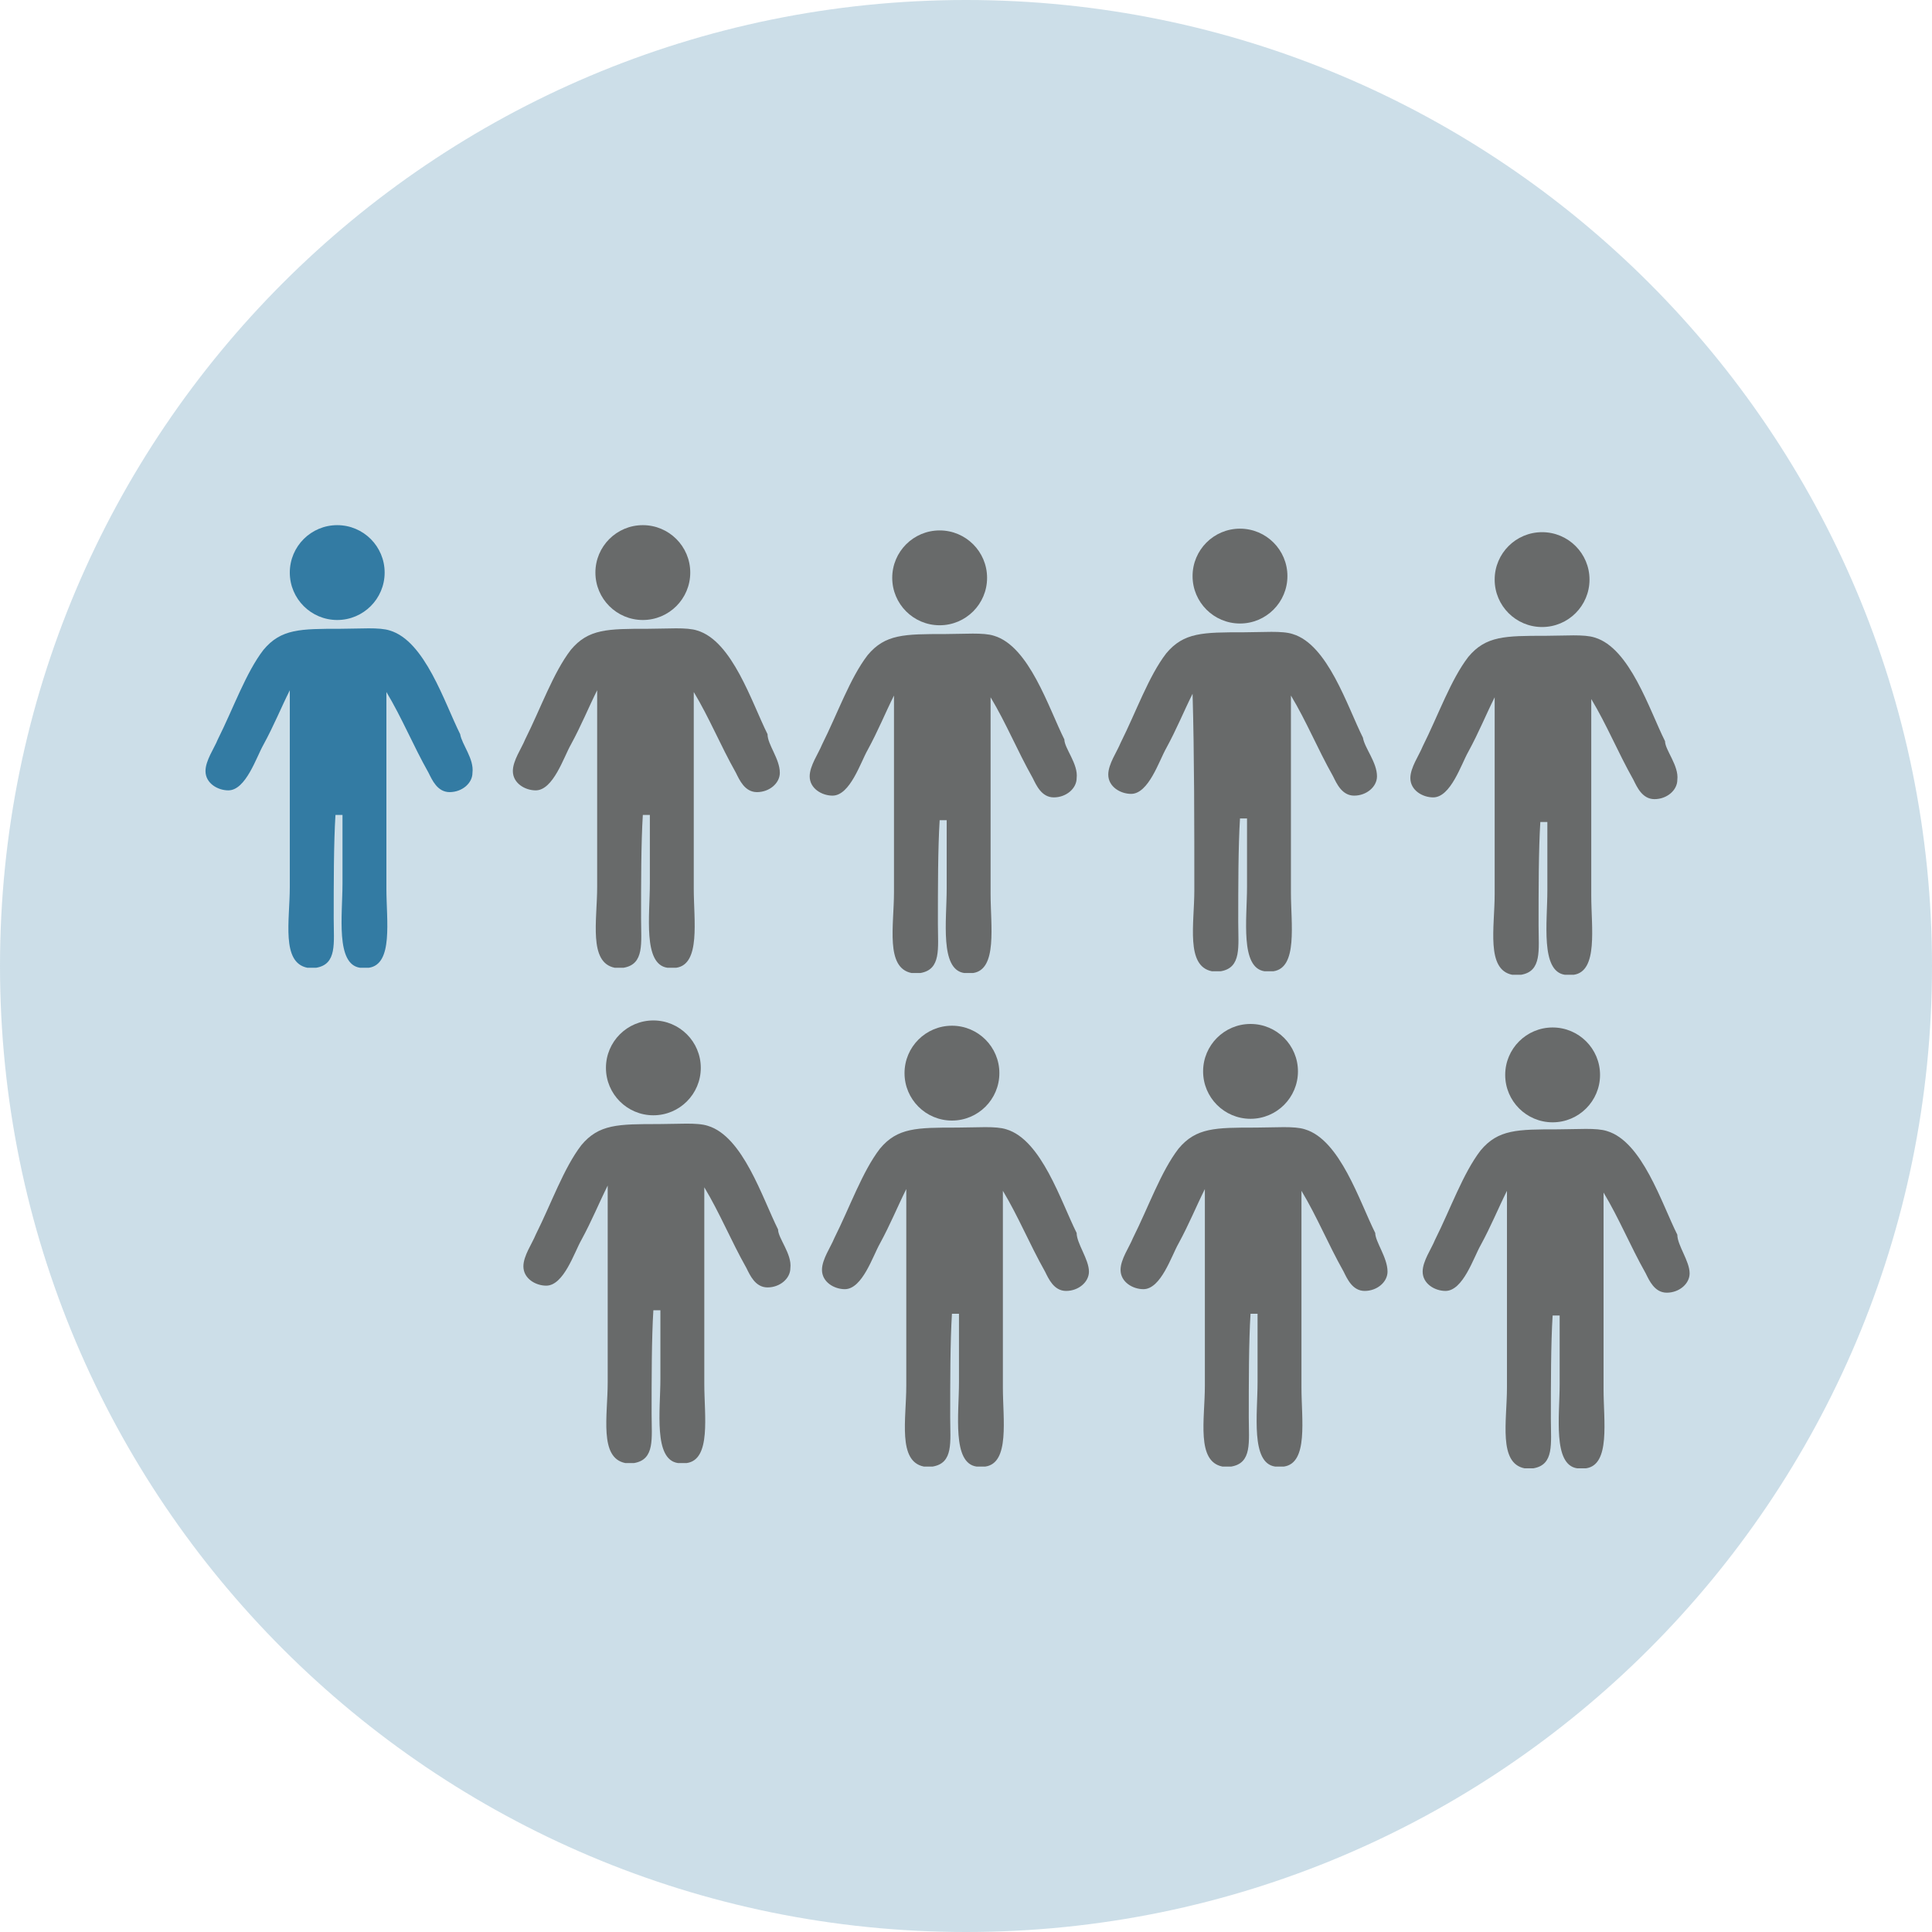
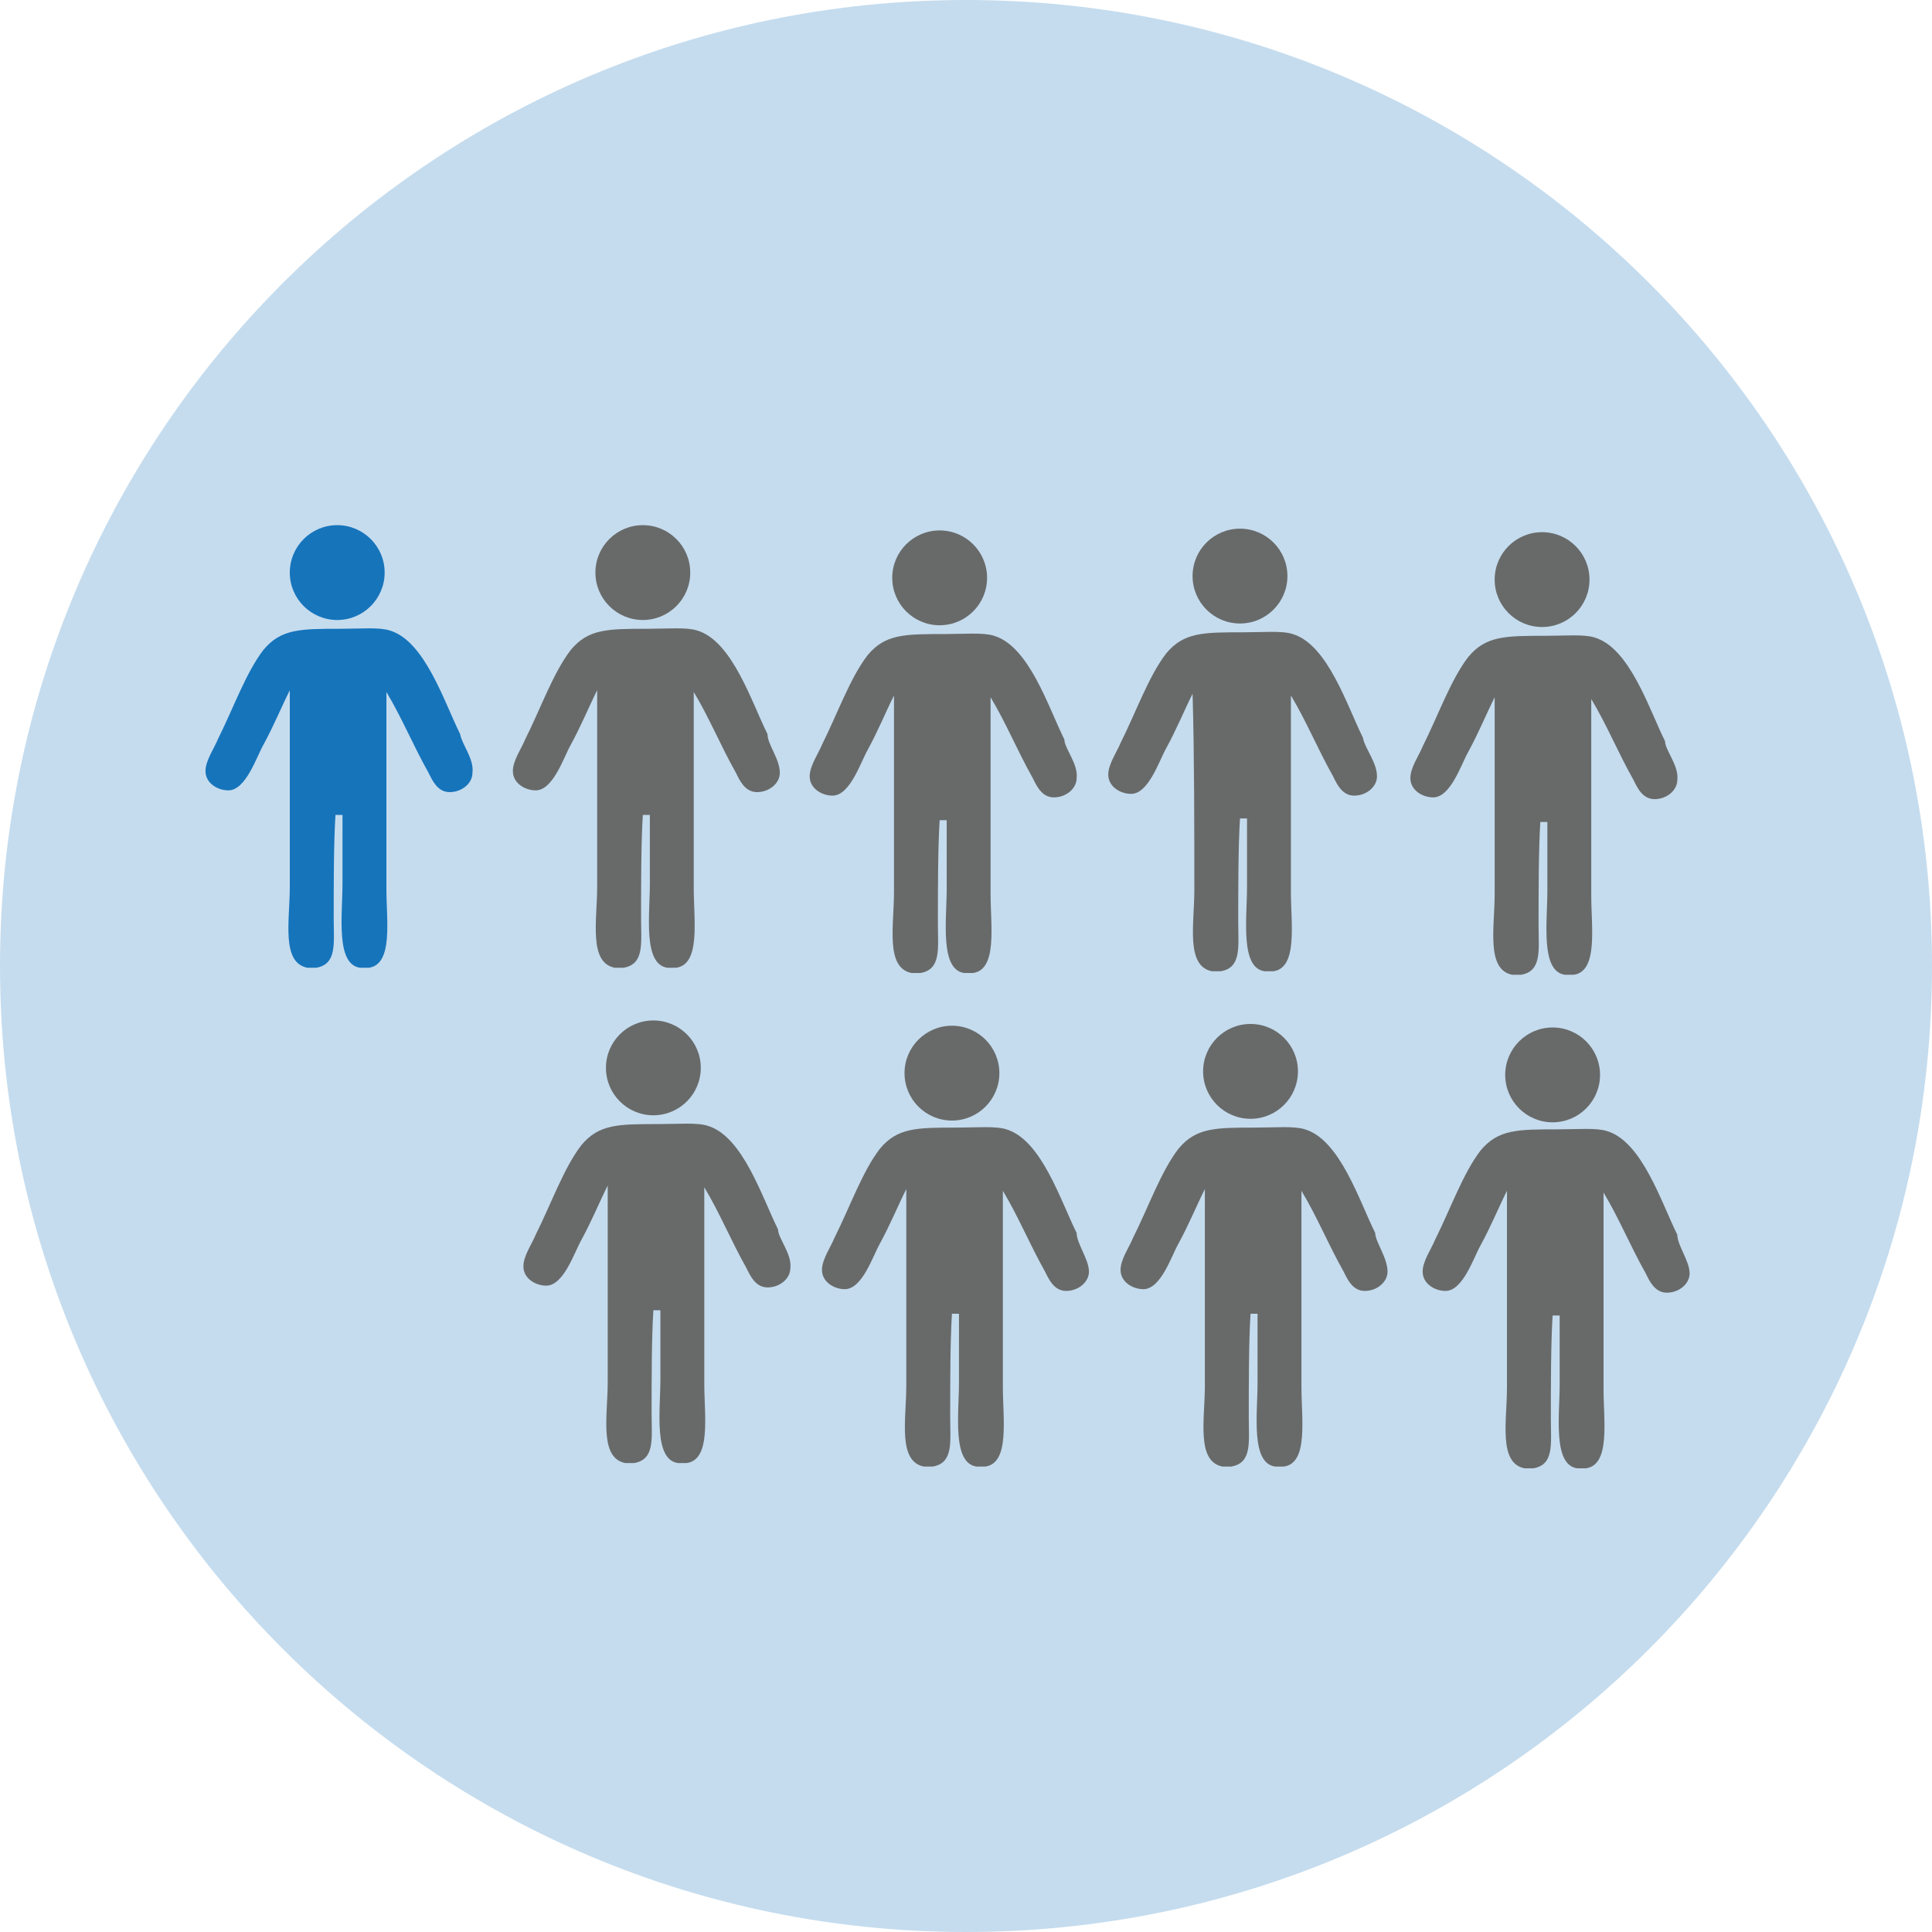
<svg xmlns="http://www.w3.org/2000/svg" width="110" height="110" viewBox="0 0 110 110">
-   <circle opacity=".25" fill-rule="evenodd" clip-rule="evenodd" fill="#337BA3" cx="55" cy="55" r="55" />
-   <path fill-rule="evenodd" clip-rule="evenodd" fill="#337BA3" d="M26.9 44c0 .6-.6 1.1-1.3 1.1-.7 0-1-.7-1.2-1.1-.9-1.6-1.5-3.1-2.4-4.6v11.2c0 1.8.4 4.3-1 4.5h-.5c-1.4-.2-1-3-1-4.8v-3.9h-.4c-.1 1.6-.1 3.9-.1 5.9 0 1.4.2 2.6-1 2.8h-.5c-1.5-.3-1-2.7-1-4.6V39.3c-.5 1-.9 2-1.5 3.1-.4.7-1 2.6-2 2.6-.6 0-1.3-.4-1.3-1.1 0-.6.5-1.3.7-1.8.9-1.8 1.6-3.8 2.6-5.1 1-1.2 2.1-1.2 4.4-1.2 1.1 0 2.2-.1 2.8.1 2 .6 3.1 4.1 4 5.9.1.6.8 1.4.7 2.2" />
-   <circle fill-rule="evenodd" clip-rule="evenodd" fill="#337BA3" cx="19.2" cy="32.6" r="2.7" />
+   <circle opacity=".25" fill-rule="evenodd" clip-rule="evenodd" fill="#1674BB" cx="55" cy="55" r="55" />
+   <path fill-rule="evenodd" clip-rule="evenodd" fill="#1674BB" d="M26.9 44c0 .6-.6 1.1-1.3 1.1-.7 0-1-.7-1.2-1.1-.9-1.6-1.5-3.1-2.4-4.6v11.2c0 1.8.4 4.3-1 4.5h-.5c-1.4-.2-1-3-1-4.8v-3.9h-.4c-.1 1.6-.1 3.9-.1 5.9 0 1.4.2 2.6-1 2.8h-.5c-1.5-.3-1-2.7-1-4.6V39.3c-.5 1-.9 2-1.5 3.1-.4.7-1 2.6-2 2.6-.6 0-1.3-.4-1.3-1.1 0-.6.5-1.3.7-1.8.9-1.8 1.6-3.8 2.6-5.1 1-1.2 2.1-1.2 4.4-1.2 1.1 0 2.2-.1 2.8.1 2 .6 3.1 4.1 4 5.9.1.6.8 1.4.7 2.2" />
+   <circle fill-rule="evenodd" clip-rule="evenodd" fill="#1674BB" cx="19.2" cy="32.6" r="2.7" />
  <path fill="#686A6A" d="M61.3 44.3c0 .6-.6 1.1-1.3 1.1-.7 0-1-.7-1.2-1.1-.9-1.6-1.5-3.1-2.4-4.6v11.2c0 1.8.4 4.3-1 4.5h-.5c-1.4-.2-1-3-1-4.8v-3.9h-.4c-.1 1.6-.1 3.9-.1 5.9 0 1.4.2 2.6-1 2.8h-.5c-1.5-.3-1-2.7-1-4.6V39.6c-.5 1-.9 2-1.5 3.1-.4.7-1 2.6-2 2.6-.6 0-1.3-.4-1.3-1.1 0-.6.5-1.3.7-1.8.9-1.8 1.6-3.8 2.6-5.1 1-1.2 2.1-1.2 4.4-1.2 1.1 0 2.2-.1 2.8.1 2 .6 3.1 4.1 4 5.9 0 .5.8 1.4.7 2.2" />
  <circle fill="#686A6A" cx="53.5" cy="32.9" r="2.7" />
  <path fill="#686A6A" d="M78.4 44.2c0 .6-.6 1.1-1.3 1.1-.7 0-1-.7-1.2-1.1-.9-1.6-1.5-3.1-2.4-4.6v11.2c0 1.8.4 4.3-1 4.5H72c-1.4-.2-1-3-1-4.8v-3.9h-.4c-.1 1.6-.1 3.9-.1 5.9 0 1.4.2 2.6-1 2.8H69c-1.5-.3-1-2.7-1-4.6 0-3.7 0-7.8-.1-11.2-.5 1-.9 2-1.5 3.1-.4.7-1 2.6-2 2.6-.6 0-1.3-.4-1.3-1.1 0-.6.5-1.3.7-1.8.9-1.8 1.6-3.8 2.6-5.1 1-1.2 2.1-1.2 4.4-1.2 1.1 0 2.2-.1 2.8.1 2 .6 3.1 4.1 4 5.9.1.6.8 1.4.8 2.2" />
  <circle fill="#686A6A" cx="70.6" cy="32.8" r="2.7" />
  <path fill="#686A6A" d="M95.5 44.4c0 .6-.6 1.1-1.3 1.1-.7 0-1-.7-1.2-1.1-.9-1.6-1.5-3.1-2.4-4.6V51c0 1.8.4 4.3-1 4.5h-.5c-1.4-.2-1-3-1-4.8v-3.9h-.4c-.1 1.6-.1 3.9-.1 5.9 0 1.4.2 2.6-1 2.8h-.5c-1.5-.3-1-2.7-1-4.6V39.7c-.5 1-.9 2-1.5 3.1-.4.7-1 2.6-2 2.6-.6 0-1.3-.4-1.3-1.1 0-.6.5-1.3.7-1.8.9-1.8 1.6-3.8 2.6-5.1 1-1.2 2.1-1.2 4.4-1.2 1.1 0 2.2-.1 2.8.1 2 .6 3.1 4.1 4 5.9 0 .5.8 1.4.7 2.2" />
  <circle fill="#686A6A" cx="87.8" cy="33" r="2.7" />
  <path fill="#686A6A" d="M44.4 44c0 .6-.6 1.1-1.3 1.1-.7 0-1-.7-1.2-1.1-.9-1.6-1.5-3.1-2.4-4.6v11.2c0 1.8.4 4.3-1 4.5H38c-1.4-.2-1-3-1-4.8v-3.9h-.4c-.1 1.6-.1 3.9-.1 5.9 0 1.4.2 2.6-1 2.8H35c-1.5-.3-1-2.7-1-4.6V39.3c-.5 1-.9 2-1.5 3.1-.4.7-1 2.6-2 2.6-.6 0-1.3-.4-1.3-1.1 0-.6.5-1.3.7-1.8.9-1.8 1.6-3.8 2.6-5.1 1-1.2 2.1-1.2 4.4-1.2 1.1 0 2.2-.1 2.8.1 2 .6 3.1 4.1 4 5.9 0 .6.7 1.4.7 2.2" />
  <circle fill="#686A6A" cx="36.6" cy="32.6" r="2.7" />
  <path fill="#686A6A" d="M62 72.4c0 .6-.6 1.1-1.3 1.1-.7 0-1-.7-1.2-1.1-.9-1.6-1.5-3.1-2.4-4.6V79c0 1.8.4 4.3-1 4.5h-.5c-1.4-.2-1-3-1-4.8v-3.9h-.4c-.1 1.6-.1 3.9-.1 5.9 0 1.4.2 2.6-1 2.8h-.5c-1.5-.3-1-2.7-1-4.6V67.7c-.5 1-.9 2-1.5 3.1-.4.7-1 2.6-2 2.6-.6 0-1.3-.4-1.3-1.1 0-.6.5-1.3.7-1.8.9-1.8 1.6-3.8 2.6-5.1 1-1.2 2.1-1.2 4.4-1.2 1.1 0 2.2-.1 2.8.1 2 .6 3.1 4.1 4 5.9 0 .6.7 1.5.7 2.2" />
  <circle fill="#686A6A" cx="54.2" cy="61.1" r="2.7" />
  <path fill="#686A6A" d="M79 72.4c0 .6-.6 1.1-1.3 1.1-.7 0-1-.7-1.2-1.1-.9-1.6-1.5-3.1-2.4-4.6V79c0 1.8.4 4.3-1 4.5h-.5c-1.4-.2-1-3-1-4.8v-3.9h-.4c-.1 1.6-.1 3.9-.1 5.9 0 1.4.2 2.6-1 2.8h-.5c-1.5-.3-1-2.7-1-4.6V67.7c-.5 1-.9 2-1.5 3.1-.4.7-1 2.6-2 2.6-.6 0-1.3-.4-1.3-1.1 0-.6.5-1.3.7-1.8.9-1.8 1.6-3.8 2.6-5.1 1-1.2 2.1-1.2 4.4-1.2 1.1 0 2.2-.1 2.8.1 2 .6 3.1 4.1 4 5.9 0 .5.7 1.4.7 2.2" />
  <circle fill="#686A6A" cx="71.2" cy="61" r="2.7" />
  <path fill="#686A6A" d="M96.2 72.5c0 .6-.6 1.1-1.3 1.1-.7 0-1-.7-1.2-1.1-.9-1.6-1.5-3.1-2.4-4.6v11.2c0 1.8.4 4.3-1 4.5h-.5c-1.4-.2-1-3-1-4.8v-3.9h-.4c-.1 1.6-.1 3.9-.1 5.9 0 1.4.2 2.6-1 2.8h-.5c-1.5-.3-1-2.7-1-4.6V67.8c-.5 1-.9 2-1.5 3.1-.4.7-1 2.6-2 2.6-.6 0-1.3-.4-1.3-1.1 0-.6.5-1.3.7-1.8.9-1.8 1.6-3.8 2.6-5.1 1-1.2 2.1-1.2 4.4-1.2 1.1 0 2.2-.1 2.8.1 2 .6 3.1 4.1 4 5.9 0 .6.7 1.5.7 2.2" />
  <circle fill="#686A6A" cx="88.4" cy="61.2" r="2.7" />
  <path fill="#686A6A" d="M45 72.2c0 .6-.6 1.1-1.3 1.1-.7 0-1-.7-1.2-1.1-.9-1.6-1.5-3.1-2.4-4.6v11.2c0 1.8.4 4.3-1 4.5h-.5c-1.4-.2-1-3-1-4.8v-3.9h-.4c-.1 1.6-.1 3.9-.1 5.9 0 1.4.2 2.6-1 2.8h-.5c-1.5-.3-1-2.7-1-4.6V67.5c-.5 1-.9 2-1.5 3.1-.4.7-1 2.6-2 2.6-.6 0-1.3-.4-1.3-1.1 0-.6.5-1.3.7-1.8.9-1.8 1.6-3.8 2.6-5.1 1-1.2 2.1-1.2 4.4-1.2 1.1 0 2.2-.1 2.8.1 2 .6 3.1 4.1 4 5.9 0 .5.8 1.4.7 2.2" />
  <circle fill="#686A6A" cx="37.2" cy="60.8" r="2.7" />
</svg>
